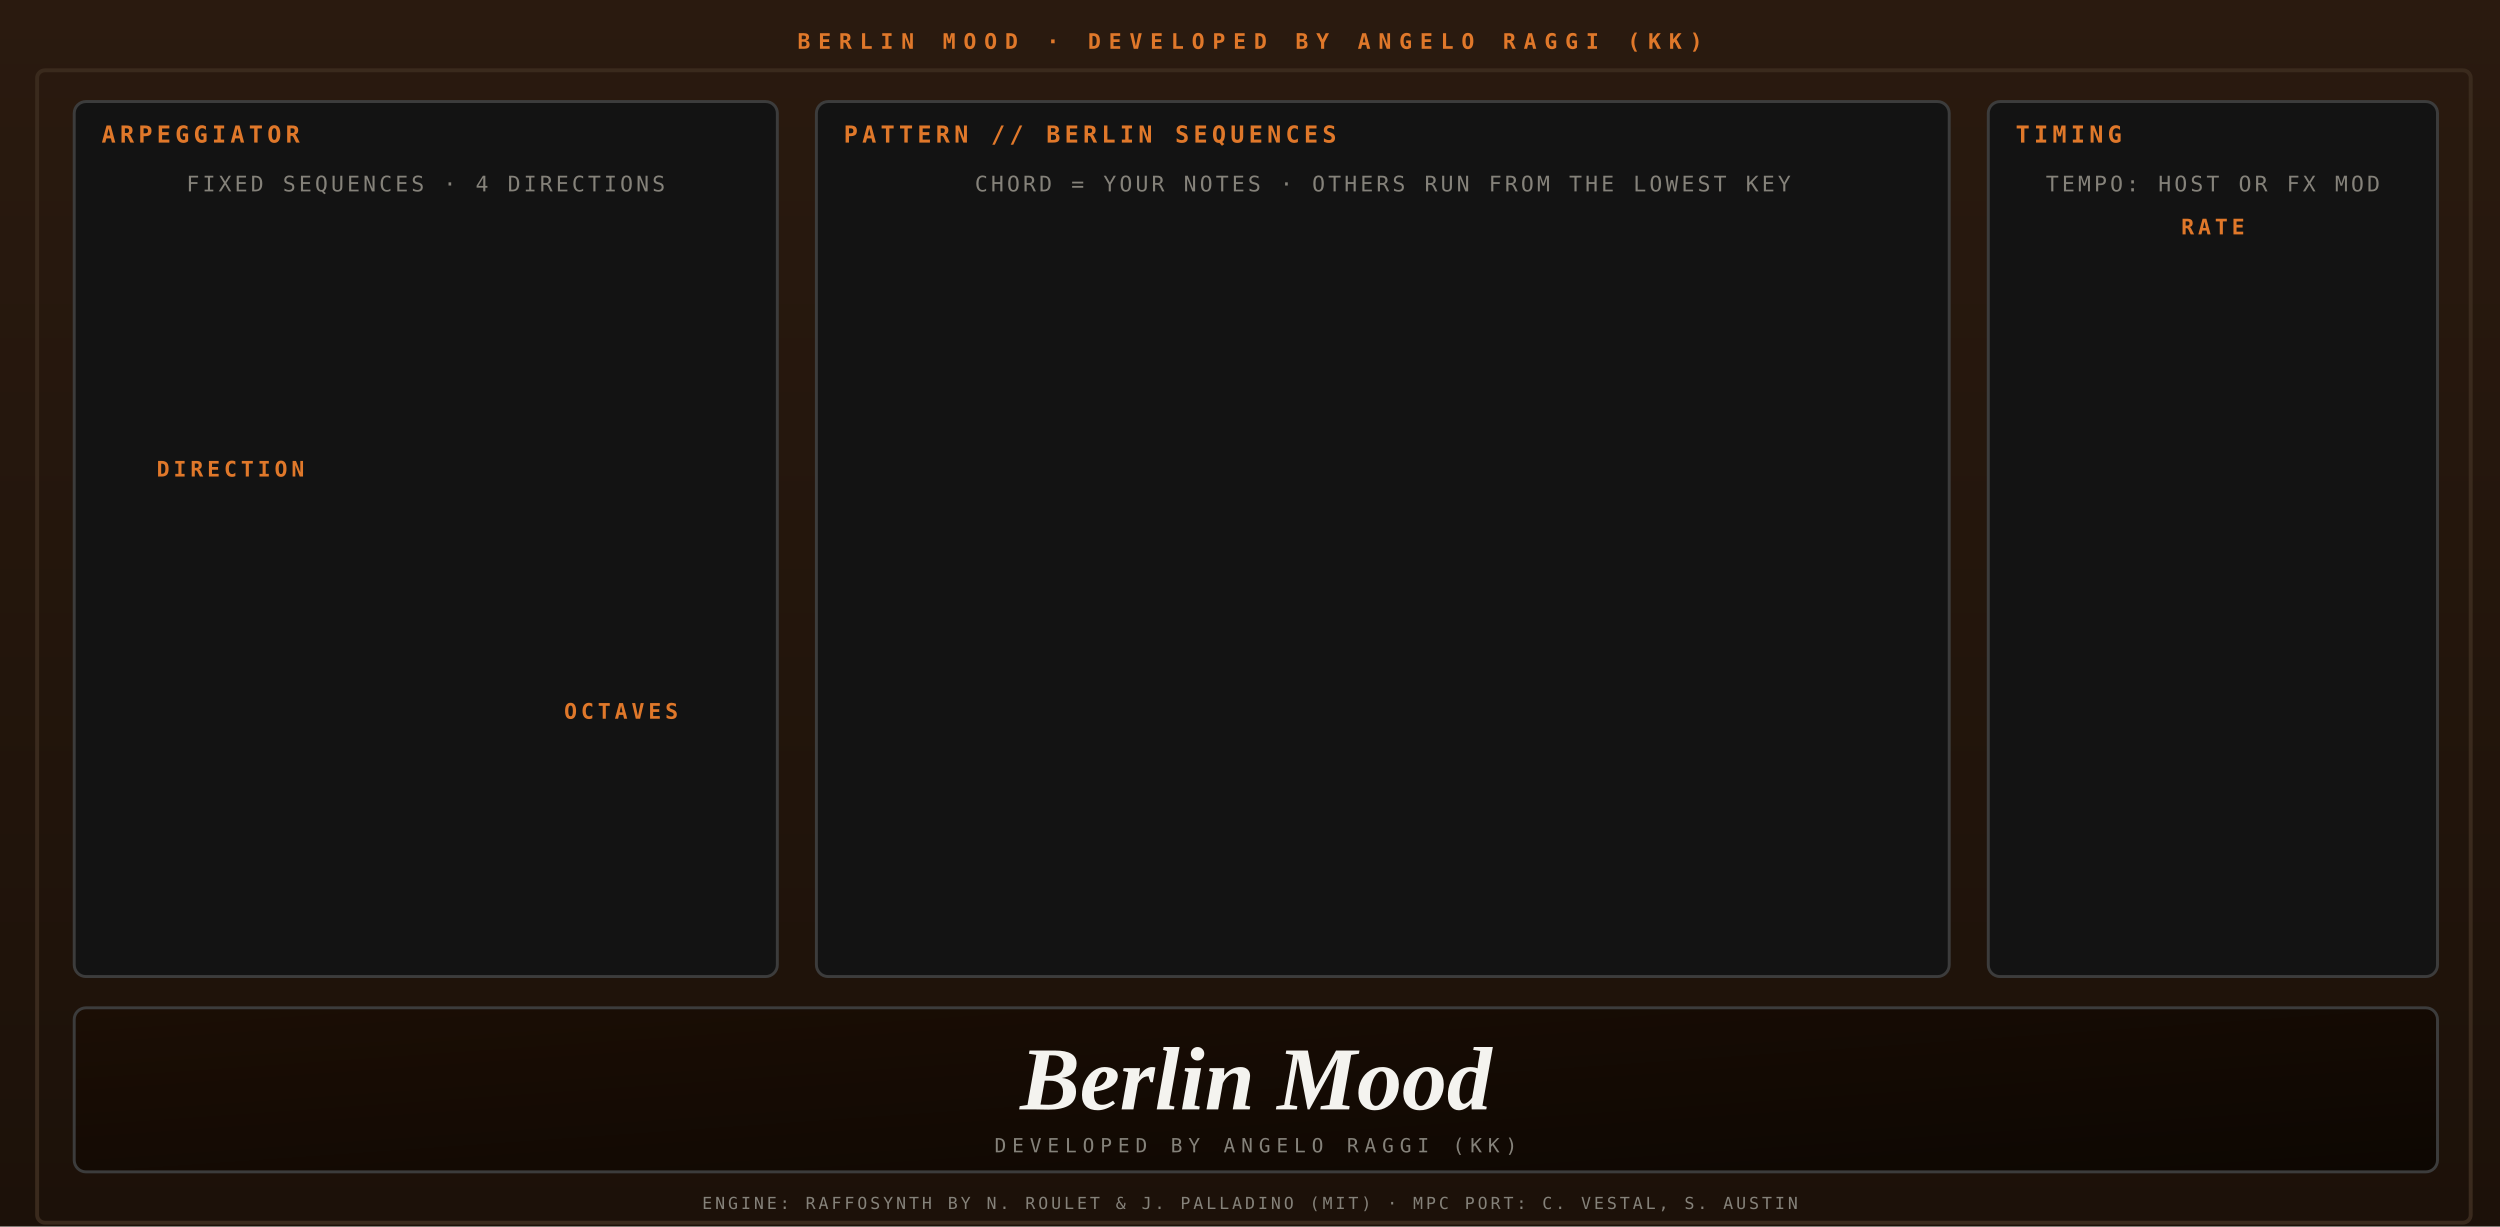
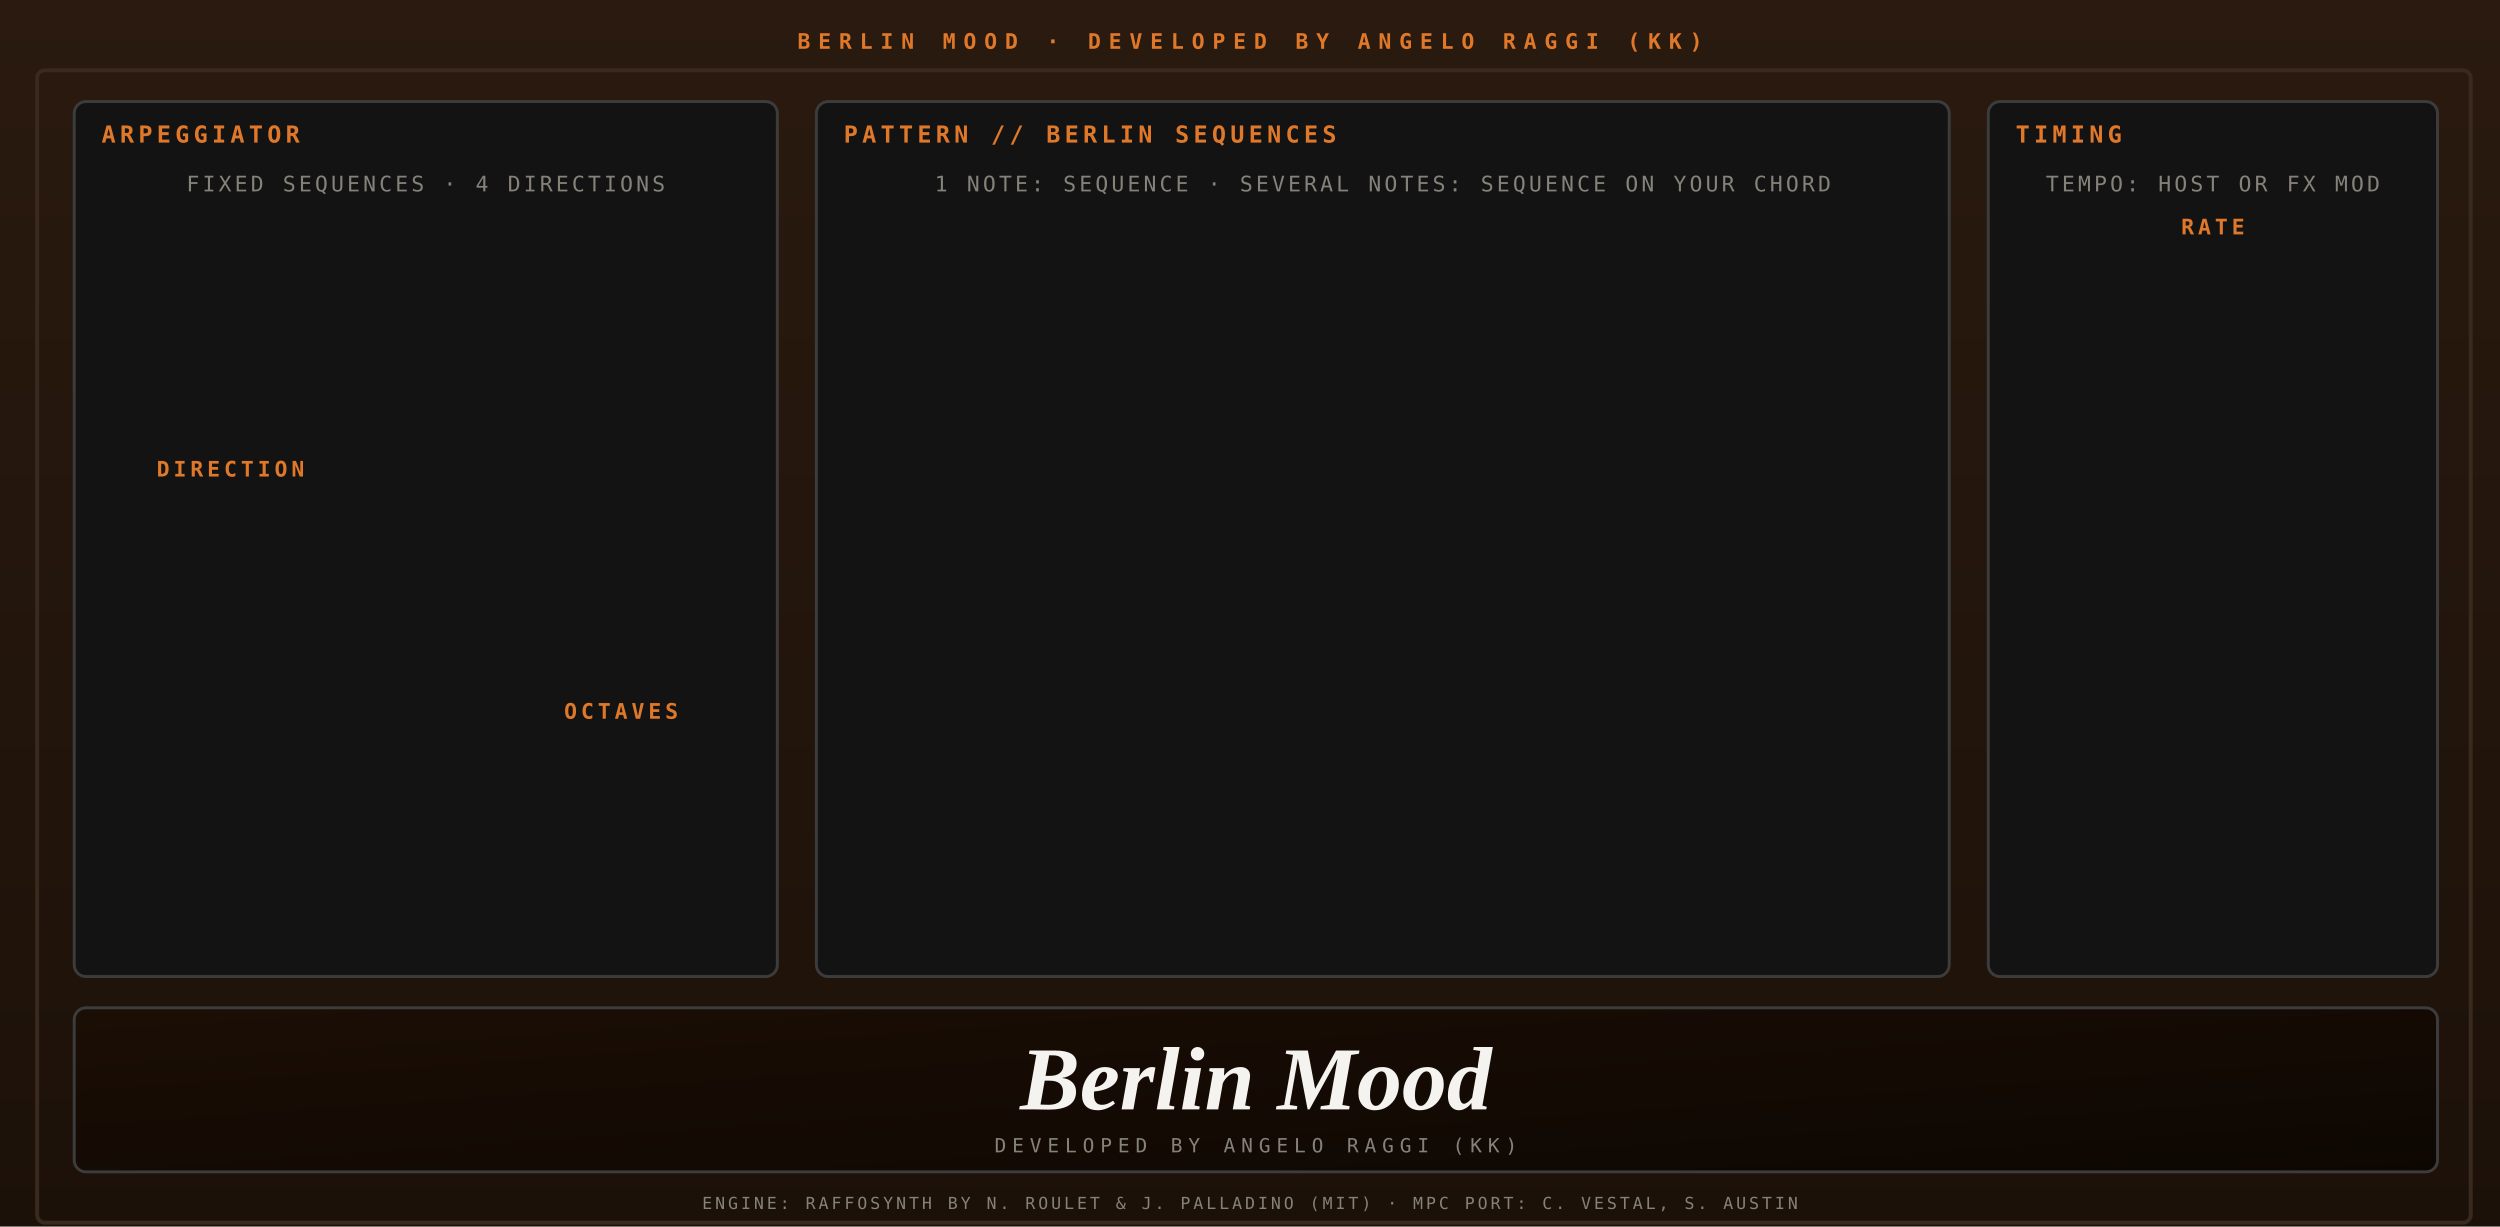
<svg xmlns="http://www.w3.org/2000/svg" width="1280" height="628" viewBox="0 0 1280 628">
  <defs>
    <linearGradient id="bgg" x1="0" y1="0" x2="0" y2="1">
      <stop offset="0" stop-color="#2a1a0f" />
      <stop offset="1" stop-color="#1c1109" />
    </linearGradient>
    <linearGradient id="ban" x1="0" y1="0" x2="1" y2="1">
      <stop offset="0" stop-color="#1b0e05" />
      <stop offset="1" stop-color="#0d0702" />
    </linearGradient>
  </defs>
  <rect x="0" y="0" width="1280" height="628" fill="url(#bgg)" />
  <rect x="19" y="36" width="1246" height="590" rx="4" fill="none" stroke="#3a2a1d" stroke-width="2" />
  <text x="640" y="25" text-anchor="middle" font-family="DejaVu Sans Mono,Menlo,monospace" font-weight="700" font-size="11" letter-spacing="4" fill="#e0782a">BERLIN MOOD · DEVELOPED BY ANGELO RAGGI (KK)</text>
  <text x="640" y="619" text-anchor="middle" font-family="DejaVu Sans Mono,Menlo,monospace" font-size="8.5" letter-spacing="1.5" fill="#85827a">ENGINE: RAFFOSYNTH BY N. ROULET &amp; J. PALLADINO (MIT) · MPC PORT: C. VESTAL, S. AUSTIN</text>
  <rect x="38" y="52" width="360" height="448" rx="6" fill="#131313" stroke="#3c3c3c" stroke-width="1.5" />
  <text x="52" y="73" font-family="DejaVu Sans Mono,Menlo,monospace" font-size="12" font-weight="700" letter-spacing="2.2" fill="#e0782a">ARPEGGIATOR</text>
  <text x="218" y="98" text-anchor="middle" font-family="DejaVu Sans Mono,Menlo,monospace" font-size="11" letter-spacing="1.6" fill="#85827a">FIXED SEQUENCES · 4 DIRECTIONS</text>
  <text x="118" y="244" text-anchor="middle" font-family="DejaVu Sans Mono,Menlo,monospace" font-size="11" font-weight="700" letter-spacing="2" fill="#e0782a">DIRECTION</text>
  <text x="318" y="368" text-anchor="middle" font-family="DejaVu Sans Mono,Menlo,monospace" font-size="11" font-weight="700" letter-spacing="2" fill="#e0782a">OCTAVES</text>
  <rect x="418" y="52" width="580" height="448" rx="6" fill="#131313" stroke="#3c3c3c" stroke-width="1.5" />
  <text x="432" y="73" font-family="DejaVu Sans Mono,Menlo,monospace" font-size="12" font-weight="700" letter-spacing="2.2" fill="#e0782a">PATTERN // BERLIN SEQUENCES</text>
-   <text x="708" y="98" text-anchor="middle" font-family="DejaVu Sans Mono,Menlo,monospace" font-size="11" letter-spacing="1.6" fill="#85827a">CHORD = YOUR NOTES · OTHERS RUN FROM THE LOWEST KEY</text>
+   <text x="708" y="98" text-anchor="middle" font-family="DejaVu Sans Mono,Menlo,monospace" font-size="11" letter-spacing="1.6" fill="#85827a">1 NOTE: SEQUENCE · SEVERAL NOTES: SEQUENCE ON YOUR CHORD</text>
  <rect x="1018" y="52" width="230" height="448" rx="6" fill="#131313" stroke="#3c3c3c" stroke-width="1.5" />
  <text x="1032" y="73" font-family="DejaVu Sans Mono,Menlo,monospace" font-size="12" font-weight="700" letter-spacing="2.2" fill="#e0782a">TIMING</text>
  <text x="1133" y="98" text-anchor="middle" font-family="DejaVu Sans Mono,Menlo,monospace" font-size="11" letter-spacing="1.6" fill="#85827a">TEMPO: HOST OR FX MOD</text>
  <text x="1133" y="120" text-anchor="middle" font-family="DejaVu Sans Mono,Menlo,monospace" font-size="11" font-weight="700" letter-spacing="2" fill="#e0782a">RATE</text>
  <rect x="38" y="516" width="1210" height="84" rx="6" fill="url(#ban)" stroke="#3c3c3c" stroke-width="1.5" />
  <text x="643" y="568" text-anchor="middle" font-family="Georgia,Times New Roman,serif" font-style="italic" font-weight="700" font-size="46" fill="#f4f3ef">Berlin Mood</text>
  <text x="643" y="590" text-anchor="middle" font-family="DejaVu Sans Mono,Menlo,monospace" font-size="10" letter-spacing="3" fill="#85827a">DEVELOPED BY ANGELO RAGGI (KK)</text>
</svg>
